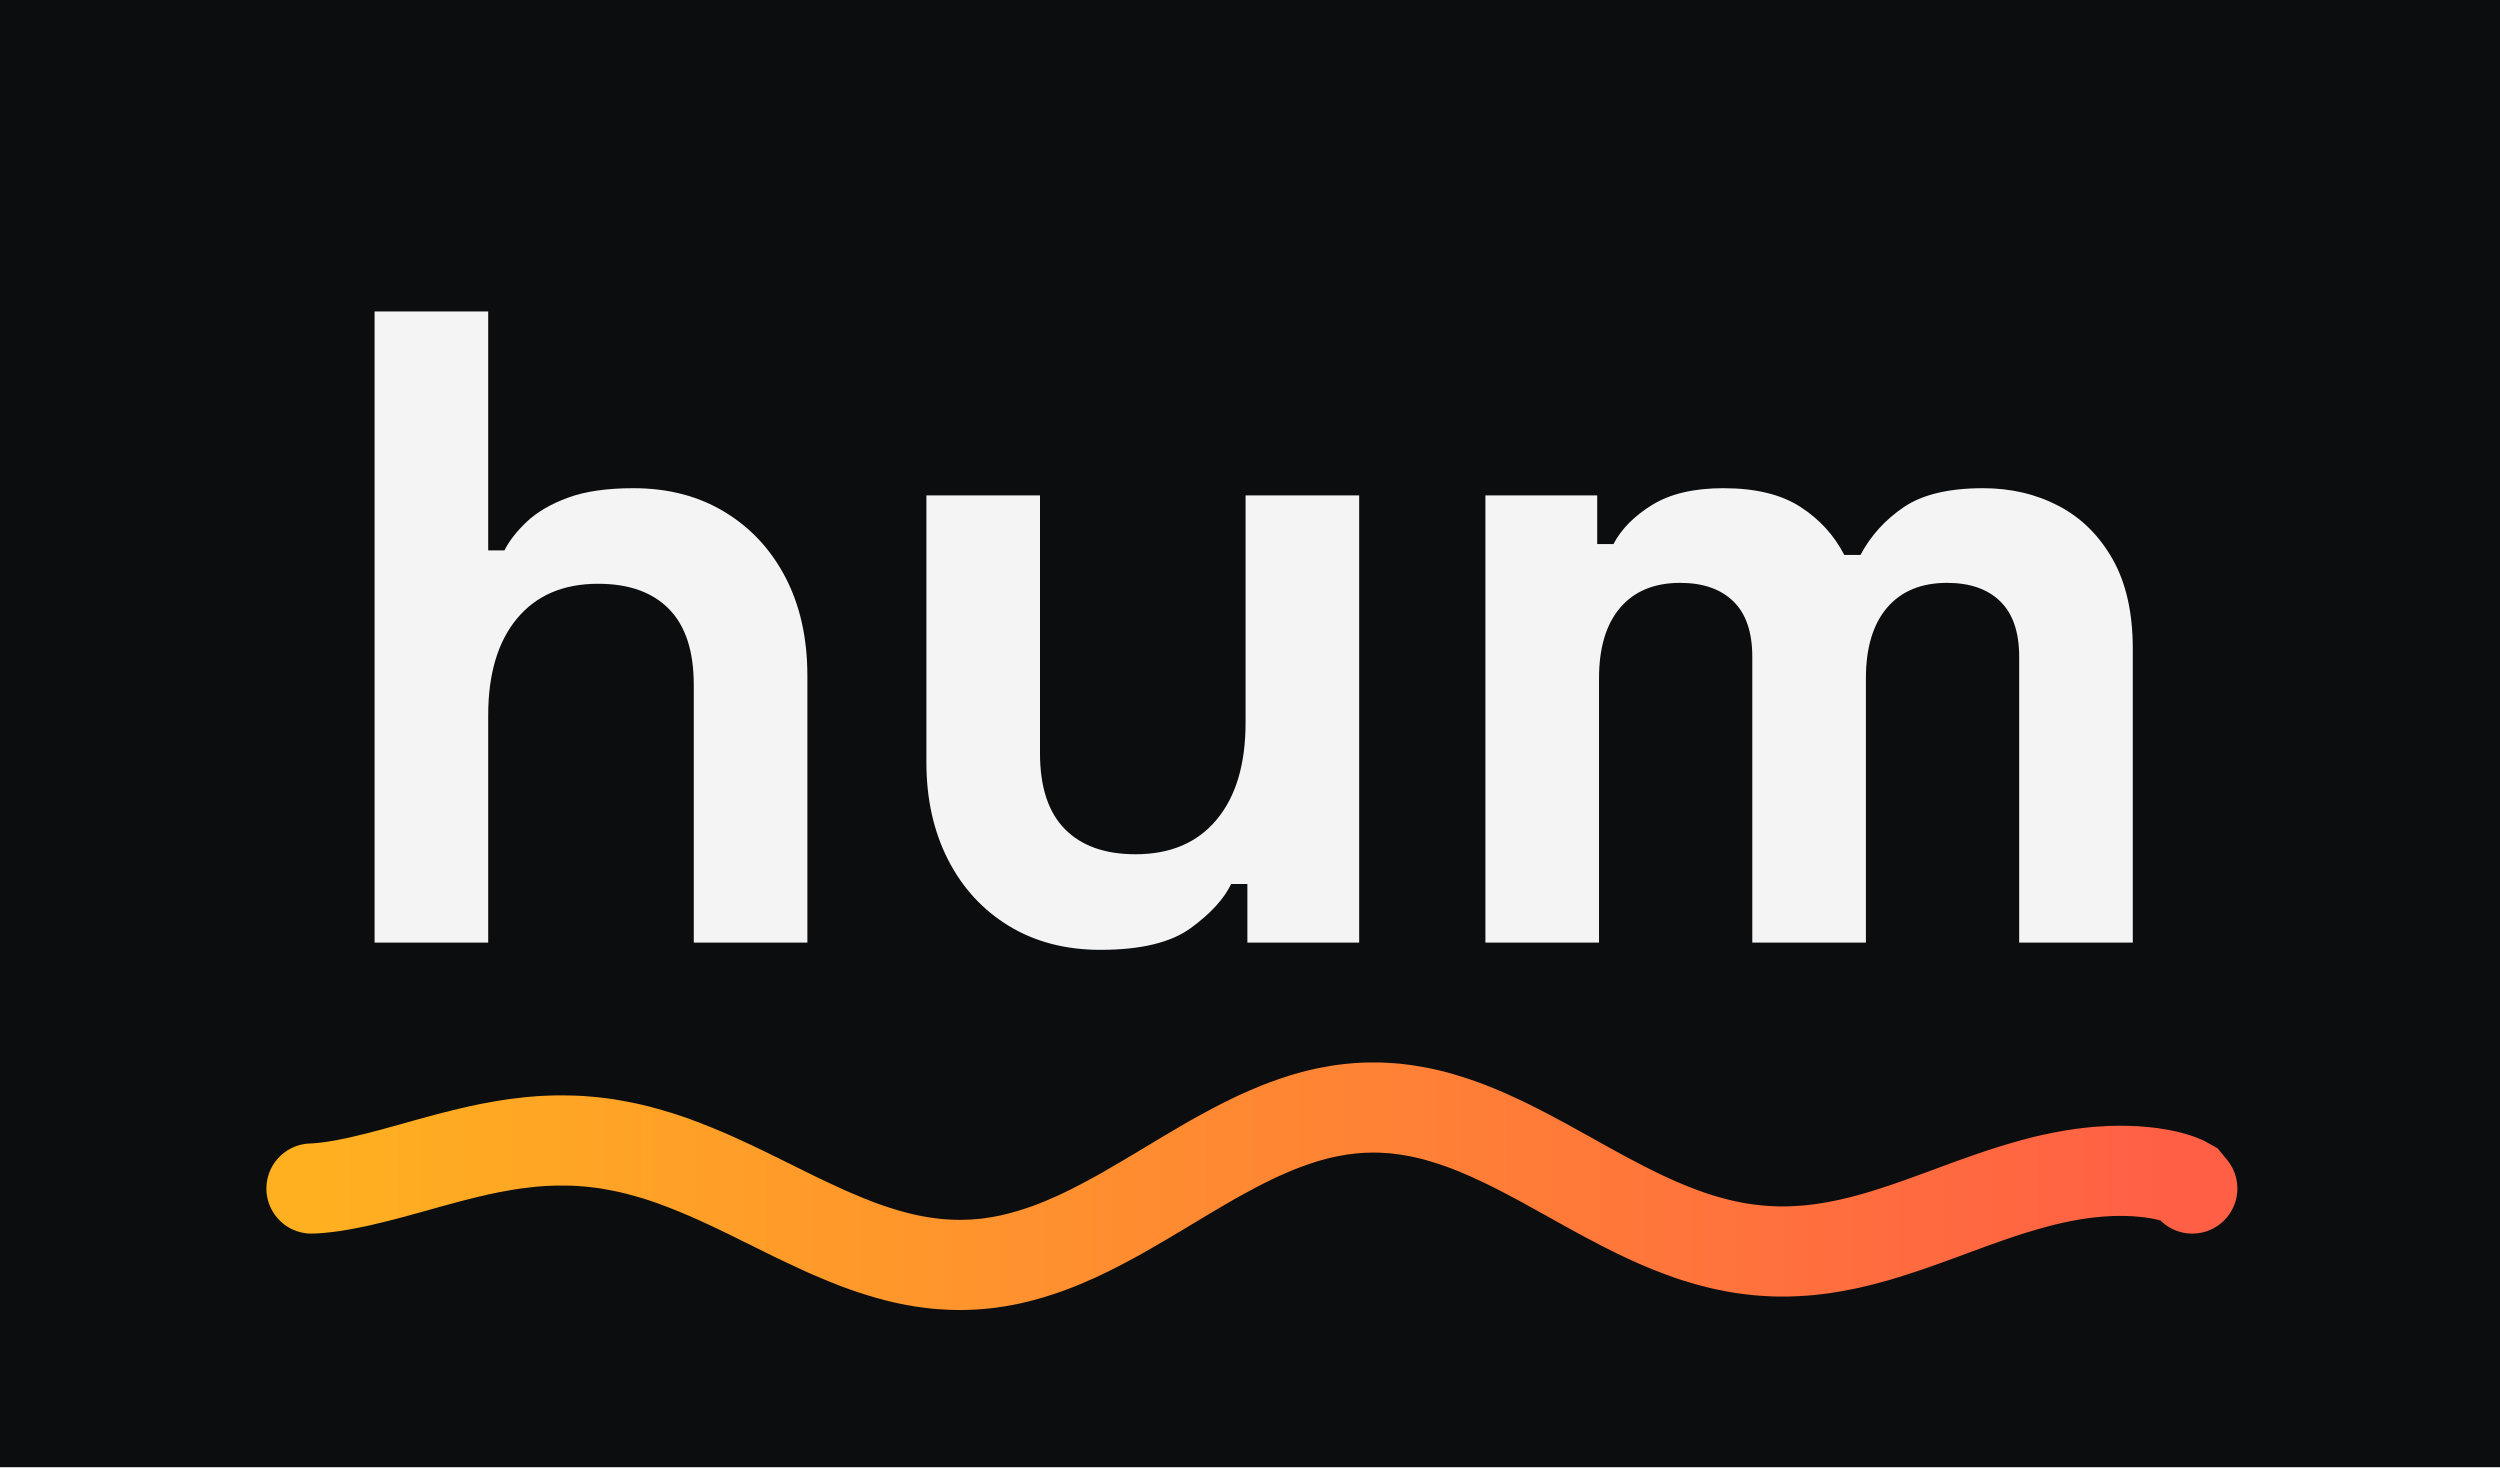
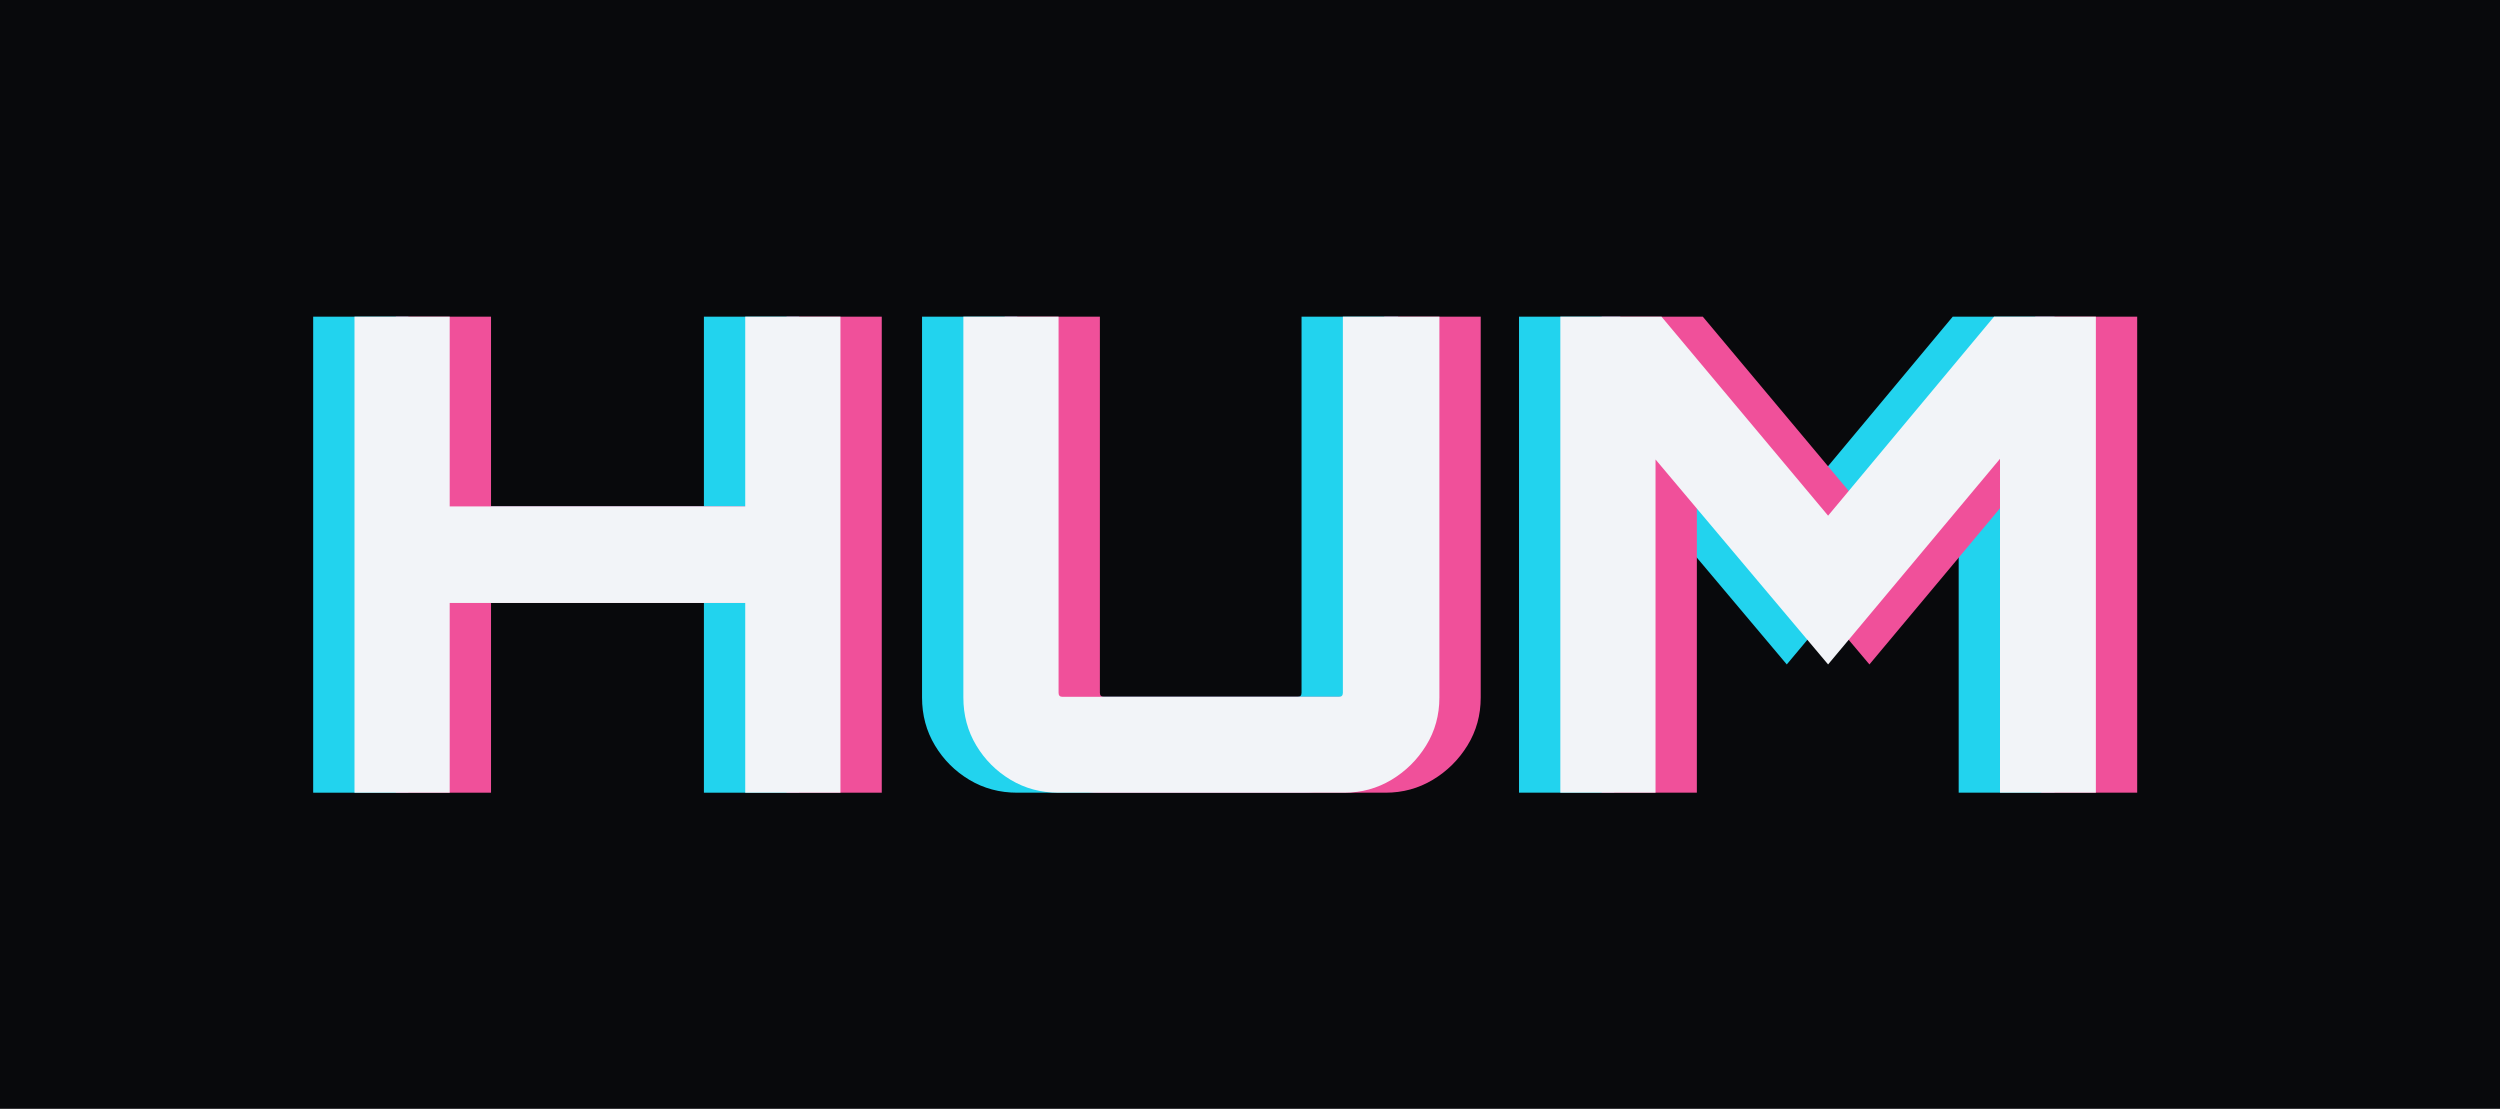
- <svg xmlns="http://www.w3.org/2000/svg" width="305" height="179" viewBox="0 0 305 179" role="img" aria-label="hum">
-   <defs>
-     <linearGradient id="w" x1="0" y1="0" x2="1" y2="0">
-       <stop offset="0" stop-color="#FFB020" />
-       <stop offset="1" stop-color="#FF5F45" />
-     </linearGradient>
-   </defs>
-   <rect width="305" height="179" fill="#0B0D0E" />
-   <g fill="#F4F4F5" transform="translate(38,115.0) scale(0.11,-0.11)">
-     <path d="M70 0V700H196V435H214Q222 451 239.0 467.0Q256 483 284.5 493.5Q313 504 357 504Q415 504 458.5 477.5Q502 451 526.0 404.5Q550 358 550 296V0H424V286Q424 342 396.5 370.0Q369 398 318 398Q260 398 228.0 359.5Q196 321 196 252V0Z" transform="translate(0,0)" />
-     <path d="M259 -8Q201 -8 157.5 18.5Q114 45 90.0 92.0Q66 139 66 200V496H192V210Q192 154 219.5 126.0Q247 98 298 98Q356 98 388.0 136.5Q420 175 420 244V496H546V0H422V65H404Q392 40 359.0 16.0Q326 -8 259 -8Z" transform="translate(616,0)" />
-     <path d="M70 0V496H194V442H212Q225 467 255.0 485.5Q285 504 334 504Q387 504 419.0 483.5Q451 463 468 430H486Q503 462 534.0 483.0Q565 504 622 504Q668 504 705.5 484.5Q743 465 765.5 425.5Q788 386 788 326V0H662V317Q662 358 641.0 378.5Q620 399 582 399Q539 399 515.5 371.5Q492 344 492 293V0H366V317Q366 358 345.0 378.5Q324 399 286 399Q243 399 219.5 371.5Q196 344 196 293V0Z" transform="translate(1232,0)" />
+ <svg xmlns="http://www.w3.org/2000/svg" width="363" height="161" viewBox="0 0 363 161" role="img" aria-label="hum">
+   <rect width="363" height="161" fill="#08090C" />
+   <g fill="#22D3EE" transform="translate(40.0,115.1) scale(0.096,-0.096)">
+     <path d="M57 0V720H201V433H648V720H792V0H648V287H201V0Z" transform="translate(0,0)" />
+     <path d="M198 0Q158 0 125.5 19.5Q93 39 73.5 71.5Q54 104 54 144V720H198V151Q198 148 199.5 146.5Q201 145 204 145H622Q625 145 626.5 146.5Q628 148 628 151V720H774V144Q774 104 754.0 71.5Q734 39 701.5 19.5Q669 0 630 0H198Z" transform="translate(923.9167,0)" />
+     <path d="M56 0V720H209L461 419L712 720H866V0H721V505L461 194L200 504V0Z" transform="translate(1824.833,0)" />
  </g>
-   <path d="M 38.00 145.00 L 38.50 144.98 L 39.00 144.94 L 39.50 144.89 L 40.00 144.83 L 40.49 144.77 L 40.99 144.69 L 41.49 144.61 L 41.99 144.52 L 42.49 144.42 L 42.99 144.32 L 43.49 144.22 L 43.99 144.11 L 44.48 143.99 L 44.98 143.87 L 45.48 143.75 L 45.98 143.63 L 46.48 143.50 L 46.98 143.37 L 47.48 143.24 L 47.98 143.11 L 48.48 142.97 L 48.97 142.83 L 49.47 142.70 L 49.97 142.56 L 50.47 142.42 L 50.97 142.28 L 51.47 142.14 L 51.97 142.00 L 52.47 141.86 L 52.96 141.73 L 53.46 141.59 L 53.96 141.46 L 54.46 141.32 L 54.96 141.19 L 55.46 141.06 L 55.96 140.94 L 56.46 140.81 L 56.96 140.69 L 57.45 140.57 L 57.95 140.46 L 58.45 140.34 L 58.95 140.24 L 59.45 140.13 L 59.95 140.03 L 60.45 139.94 L 60.95 139.85 L 61.44 139.76 L 61.94 139.68 L 62.44 139.60 L 62.94 139.53 L 63.44 139.47 L 63.94 139.41 L 64.44 139.35 L 64.94 139.30 L 65.44 139.26 L 65.93 139.22 L 66.43 139.19 L 66.93 139.17 L 67.43 139.15 L 67.93 139.14 L 68.43 139.14 L 68.93 139.14 L 69.43 139.15 L 69.92 139.16 L 70.42 139.18 L 70.92 139.21 L 71.42 139.25 L 71.92 139.29 L 72.42 139.34 L 72.92 139.40 L 73.42 139.46 L 73.92 139.53 L 74.41 139.61 L 74.91 139.70 L 75.41 139.79 L 75.91 139.89 L 76.41 139.99 L 76.91 140.10 L 77.41 140.22 L 77.91 140.34 L 78.40 140.48 L 78.90 140.61 L 79.40 140.76 L 79.90 140.91 L 80.40 141.06 L 80.90 141.22 L 81.40 141.39 L 81.90 141.56 L 82.40 141.74 L 82.89 141.93 L 83.39 142.11 L 83.89 142.31 L 84.39 142.51 L 84.89 142.71 L 85.39 142.92 L 85.89 143.13 L 86.39 143.34 L 86.88 143.56 L 87.38 143.78 L 87.88 144.01 L 88.38 144.24 L 88.88 144.47 L 89.38 144.70 L 89.88 144.94 L 90.38 145.18 L 90.88 145.42 L 91.37 145.66 L 91.87 145.91 L 92.37 146.15 L 92.87 146.40 L 93.37 146.65 L 93.87 146.89 L 94.37 147.14 L 94.87 147.39 L 95.37 147.63 L 95.86 147.88 L 96.36 148.12 L 96.86 148.37 L 97.36 148.61 L 97.86 148.85 L 98.36 149.09 L 98.86 149.32 L 99.36 149.55 L 99.85 149.78 L 100.35 150.01 L 100.85 150.24 L 101.35 150.46 L 101.85 150.67 L 102.35 150.88 L 102.85 151.09 L 103.35 151.30 L 103.85 151.49 L 104.34 151.69 L 104.84 151.88 L 105.34 152.06 L 105.84 152.24 L 106.34 152.41 L 106.84 152.57 L 107.34 152.73 L 107.84 152.88 L 108.33 153.03 L 108.83 153.16 L 109.33 153.30 L 109.83 153.42 L 110.33 153.54 L 110.83 153.65 L 111.33 153.75 L 111.83 153.84 L 112.33 153.93 L 112.82 154.00 L 113.32 154.07 L 113.82 154.13 L 114.32 154.19 L 114.82 154.23 L 115.32 154.26 L 115.82 154.29 L 116.32 154.31 L 116.81 154.32 L 117.31 154.32 L 117.81 154.31 L 118.31 154.29 L 118.81 154.27 L 119.31 154.23 L 119.81 154.19 L 120.31 154.14 L 120.81 154.08 L 121.30 154.00 L 121.80 153.93 L 122.30 153.84 L 122.80 153.74 L 123.30 153.64 L 123.80 153.52 L 124.30 153.40 L 124.80 153.27 L 125.29 153.13 L 125.79 152.99 L 126.29 152.83 L 126.79 152.67 L 127.29 152.50 L 127.79 152.33 L 128.29 152.14 L 128.79 151.95 L 129.29 151.75 L 129.78 151.55 L 130.28 151.33 L 130.78 151.11 L 131.28 150.89 L 131.78 150.66 L 132.28 150.42 L 132.78 150.18 L 133.28 149.93 L 133.77 149.68 L 134.27 149.42 L 134.77 149.16 L 135.27 148.89 L 135.77 148.62 L 136.27 148.35 L 136.77 148.07 L 137.27 147.79 L 137.77 147.50 L 138.26 147.21 L 138.76 146.92 L 139.26 146.63 L 139.76 146.34 L 140.26 146.04 L 140.76 145.74 L 141.26 145.45 L 141.76 145.15 L 142.25 144.85 L 142.75 144.55 L 143.25 144.25 L 143.75 143.95 L 144.25 143.65 L 144.75 143.35 L 145.25 143.06 L 145.75 142.76 L 146.25 142.47 L 146.74 142.18 L 147.24 141.89 L 147.74 141.60 L 148.24 141.32 L 148.74 141.04 L 149.24 140.77 L 149.74 140.50 L 150.24 140.23 L 150.73 139.97 L 151.23 139.71 L 151.73 139.45 L 152.23 139.21 L 152.73 138.96 L 153.23 138.72 L 153.73 138.49 L 154.23 138.27 L 154.73 138.05 L 155.22 137.84 L 155.72 137.63 L 156.22 137.43 L 156.72 137.24 L 157.22 137.06 L 157.72 136.88 L 158.22 136.71 L 158.72 136.55 L 159.21 136.39 L 159.71 136.25 L 160.21 136.11 L 160.71 135.98 L 161.21 135.86 L 161.71 135.75 L 162.21 135.65 L 162.71 135.56 L 163.21 135.47 L 163.70 135.39 L 164.20 135.33 L 164.70 135.27 L 165.20 135.22 L 165.70 135.18 L 166.20 135.15 L 166.70 135.13 L 167.20 135.12 L 167.69 135.12 L 168.19 135.12 L 168.69 135.14 L 169.19 135.17 L 169.69 135.20 L 170.19 135.24 L 170.69 135.30 L 171.19 135.36 L 171.69 135.43 L 172.18 135.51 L 172.68 135.60 L 173.18 135.69 L 173.68 135.80 L 174.18 135.91 L 174.68 136.03 L 175.18 136.16 L 175.68 136.30 L 176.17 136.45 L 176.67 136.60 L 177.17 136.76 L 177.67 136.93 L 178.17 137.10 L 178.67 137.28 L 179.17 137.47 L 179.67 137.67 L 180.17 137.87 L 180.66 138.08 L 181.16 138.29 L 181.66 138.51 L 182.16 138.74 L 182.66 138.97 L 183.16 139.20 L 183.66 139.44 L 184.16 139.68 L 184.65 139.93 L 185.15 140.18 L 185.65 140.44 L 186.15 140.70 L 186.65 140.96 L 187.15 141.23 L 187.65 141.49 L 188.15 141.76 L 188.65 142.03 L 189.14 142.31 L 189.64 142.58 L 190.14 142.86 L 190.64 143.14 L 191.14 143.41 L 191.64 143.69 L 192.14 143.97 L 192.64 144.25 L 193.13 144.52 L 193.63 144.80 L 194.13 145.07 L 194.63 145.35 L 195.13 145.62 L 195.63 145.89 L 196.13 146.16 L 196.63 146.42 L 197.13 146.68 L 197.62 146.94 L 198.12 147.20 L 198.62 147.45 L 199.12 147.70 L 199.62 147.95 L 200.12 148.19 L 200.62 148.43 L 201.12 148.66 L 201.61 148.88 L 202.11 149.11 L 202.61 149.32 L 203.11 149.53 L 203.61 149.74 L 204.11 149.94 L 204.61 150.13 L 205.11 150.32 L 205.61 150.50 L 206.10 150.68 L 206.60 150.85 L 207.10 151.01 L 207.60 151.16 L 208.10 151.31 L 208.60 151.45 L 209.10 151.58 L 209.60 151.71 L 210.10 151.83 L 210.59 151.94 L 211.09 152.04 L 211.59 152.14 L 212.09 152.23 L 212.59 152.31 L 213.09 152.38 L 213.59 152.44 L 214.09 152.50 L 214.58 152.55 L 215.08 152.59 L 215.58 152.62 L 216.08 152.65 L 216.58 152.67 L 217.08 152.68 L 217.58 152.68 L 218.08 152.68 L 218.58 152.66 L 219.07 152.64 L 219.57 152.61 L 220.07 152.58 L 220.57 152.54 L 221.07 152.49 L 221.57 152.43 L 222.07 152.37 L 222.57 152.30 L 223.06 152.22 L 223.56 152.14 L 224.06 152.05 L 224.56 151.95 L 225.06 151.85 L 225.56 151.75 L 226.06 151.63 L 226.56 151.51 L 227.06 151.39 L 227.55 151.26 L 228.05 151.13 L 228.55 150.99 L 229.05 150.85 L 229.55 150.70 L 230.05 150.55 L 230.55 150.39 L 231.05 150.23 L 231.54 150.07 L 232.04 149.91 L 232.54 149.74 L 233.04 149.57 L 233.54 149.40 L 234.04 149.22 L 234.54 149.04 L 235.04 148.86 L 235.54 148.68 L 236.03 148.50 L 236.53 148.32 L 237.03 148.14 L 237.53 147.95 L 238.03 147.77 L 238.53 147.58 L 239.03 147.40 L 239.53 147.22 L 240.02 147.03 L 240.52 146.85 L 241.02 146.67 L 241.52 146.50 L 242.02 146.32 L 242.52 146.14 L 243.02 145.97 L 243.52 145.80 L 244.02 145.63 L 244.51 145.47 L 245.01 145.31 L 245.51 145.15 L 246.01 145.00 L 246.51 144.85 L 247.01 144.70 L 247.51 144.56 L 248.01 144.42 L 248.50 144.29 L 249.00 144.16 L 249.50 144.03 L 250.00 143.92 L 250.50 143.80 L 251.00 143.70 L 251.50 143.59 L 252.00 143.50 L 252.50 143.41 L 252.99 143.32 L 253.49 143.25 L 253.99 143.17 L 254.49 143.11 L 254.99 143.05 L 255.49 143.00 L 255.99 142.95 L 256.49 142.92 L 256.98 142.89 L 257.48 142.86 L 257.98 142.85 L 258.48 142.84 L 258.98 142.84 L 259.48 142.85 L 259.98 142.87 L 260.48 142.89 L 260.98 142.93 L 261.47 142.97 L 261.97 143.02 L 262.47 143.08 L 262.97 143.16 L 263.47 143.24 L 263.97 143.34 L 264.47 143.45 L 264.97 143.58 L 265.46 143.73 L 265.96 143.90 L 266.46 144.11 L 266.96 144.39 L 267.46 145.00" fill="none" stroke="url(#w)" stroke-width="11" stroke-linecap="round" />
+   <g fill="#F0509A" transform="translate(52.0,115.1) scale(0.096,-0.096)">
+     <path d="M57 0V720H201V433H648V720H792V0H648V287H201V0Z" transform="translate(0,0)" />
+     <path d="M198 0Q158 0 125.5 19.5Q93 39 73.5 71.5Q54 104 54 144V720H198V151Q198 148 199.5 146.5Q201 145 204 145H622Q625 145 626.5 146.5Q628 148 628 151V720H774V144Q774 104 754.0 71.5Q734 39 701.5 19.5Q669 0 630 0H198Z" transform="translate(923.9167,0)" />
+     <path d="M56 0V720H209L461 419L712 720H866V0H721V505L461 194L200 504V0Z" transform="translate(1824.833,0)" />
+   </g>
+   <g fill="#F2F4F8" transform="translate(46.0,115.1) scale(0.096,-0.096)">
+     <path d="M57 0V720H201V433H648V720H792V0H648V287H201V0Z" transform="translate(0,0)" />
+     <path d="M198 0Q158 0 125.5 19.5Q93 39 73.5 71.5Q54 104 54 144V720H198V151Q198 148 199.5 146.5Q201 145 204 145H622Q625 145 626.5 146.5Q628 148 628 151V720H774V144Q774 104 754.0 71.5Q734 39 701.5 19.5Q669 0 630 0H198Z" transform="translate(923.9167,0)" />
+     <path d="M56 0V720H209L461 419L712 720H866V0H721V505L461 194L200 504V0Z" transform="translate(1824.833,0)" />
+   </g>
</svg>
